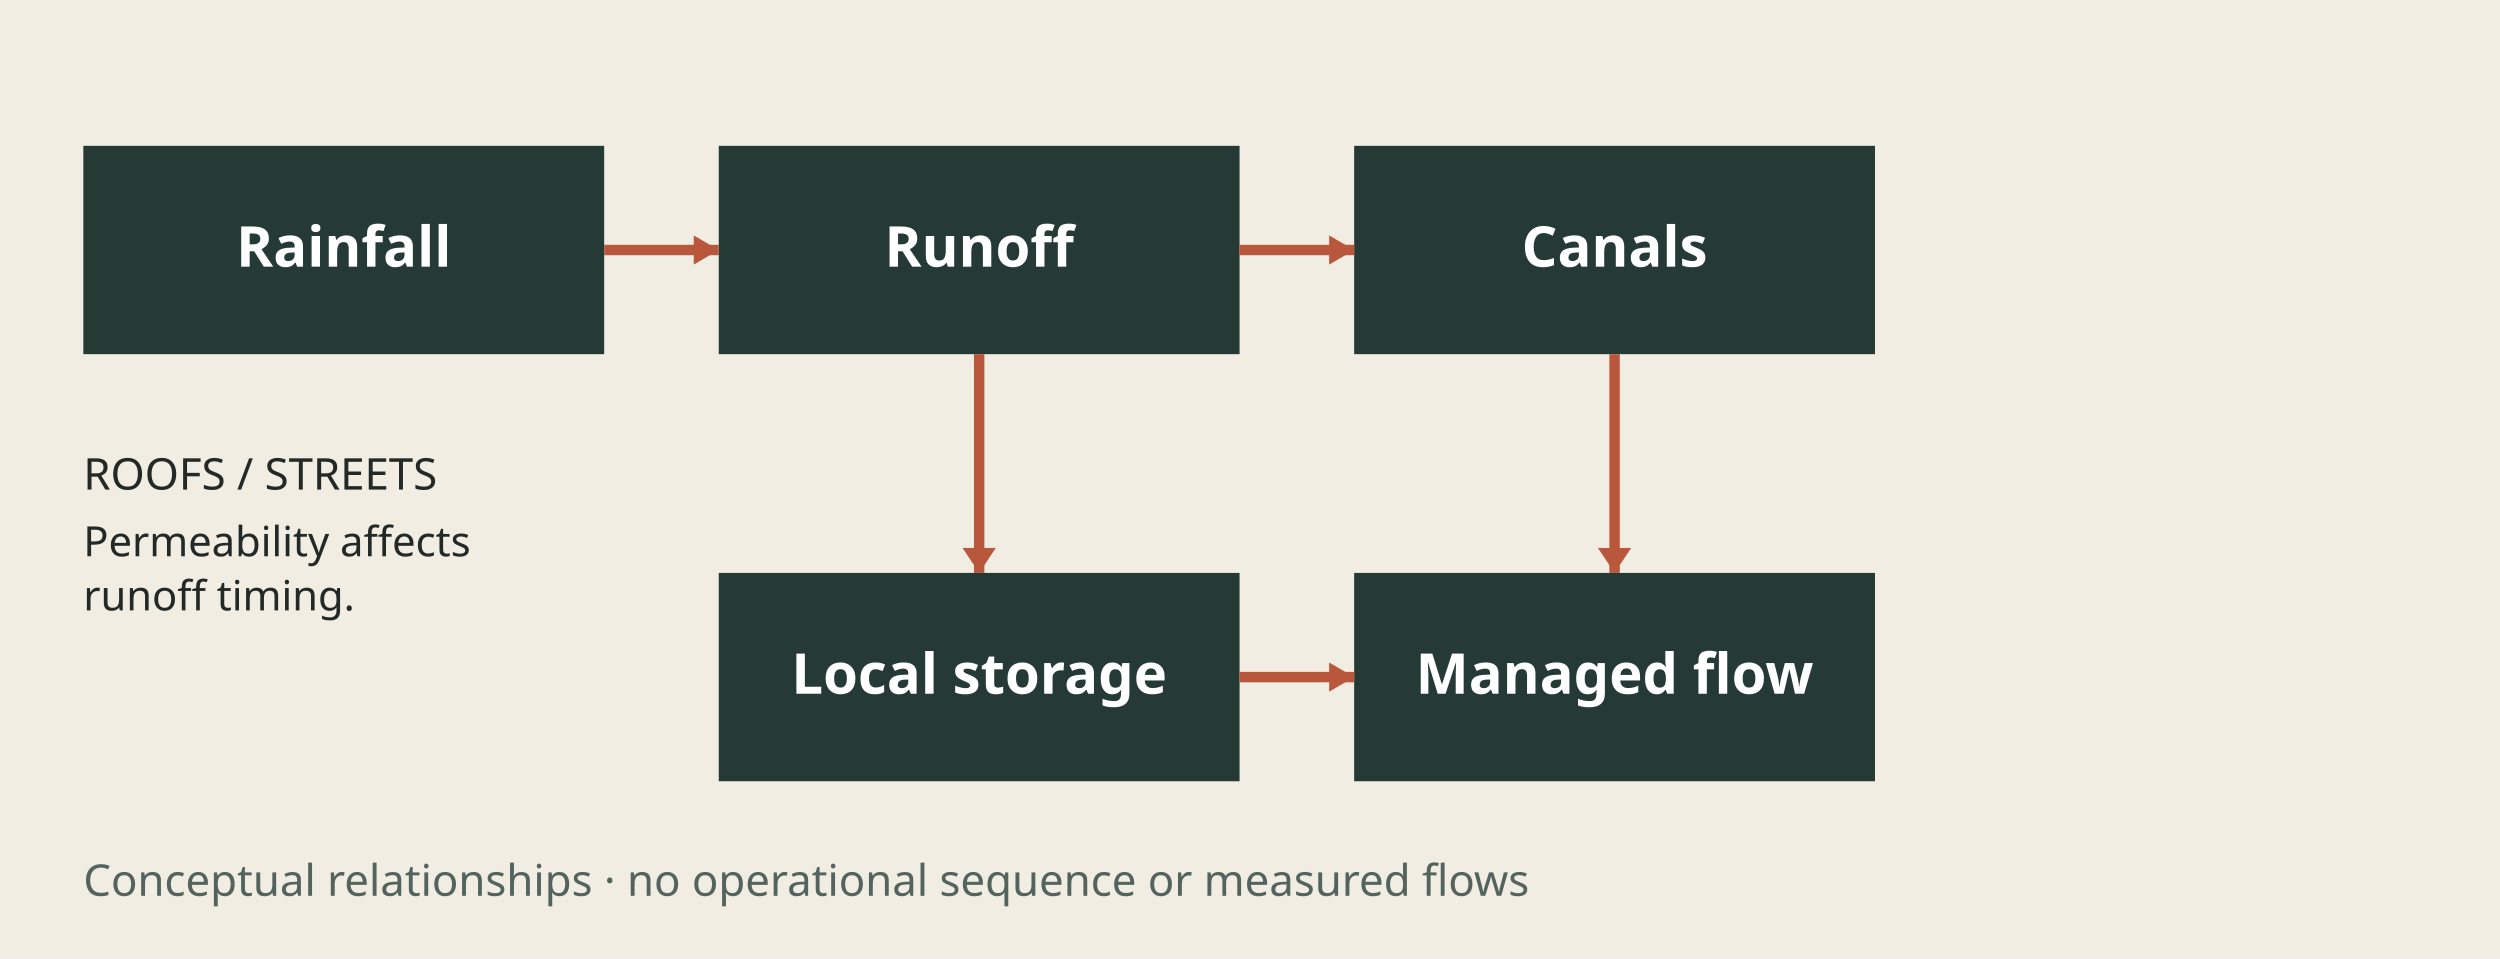
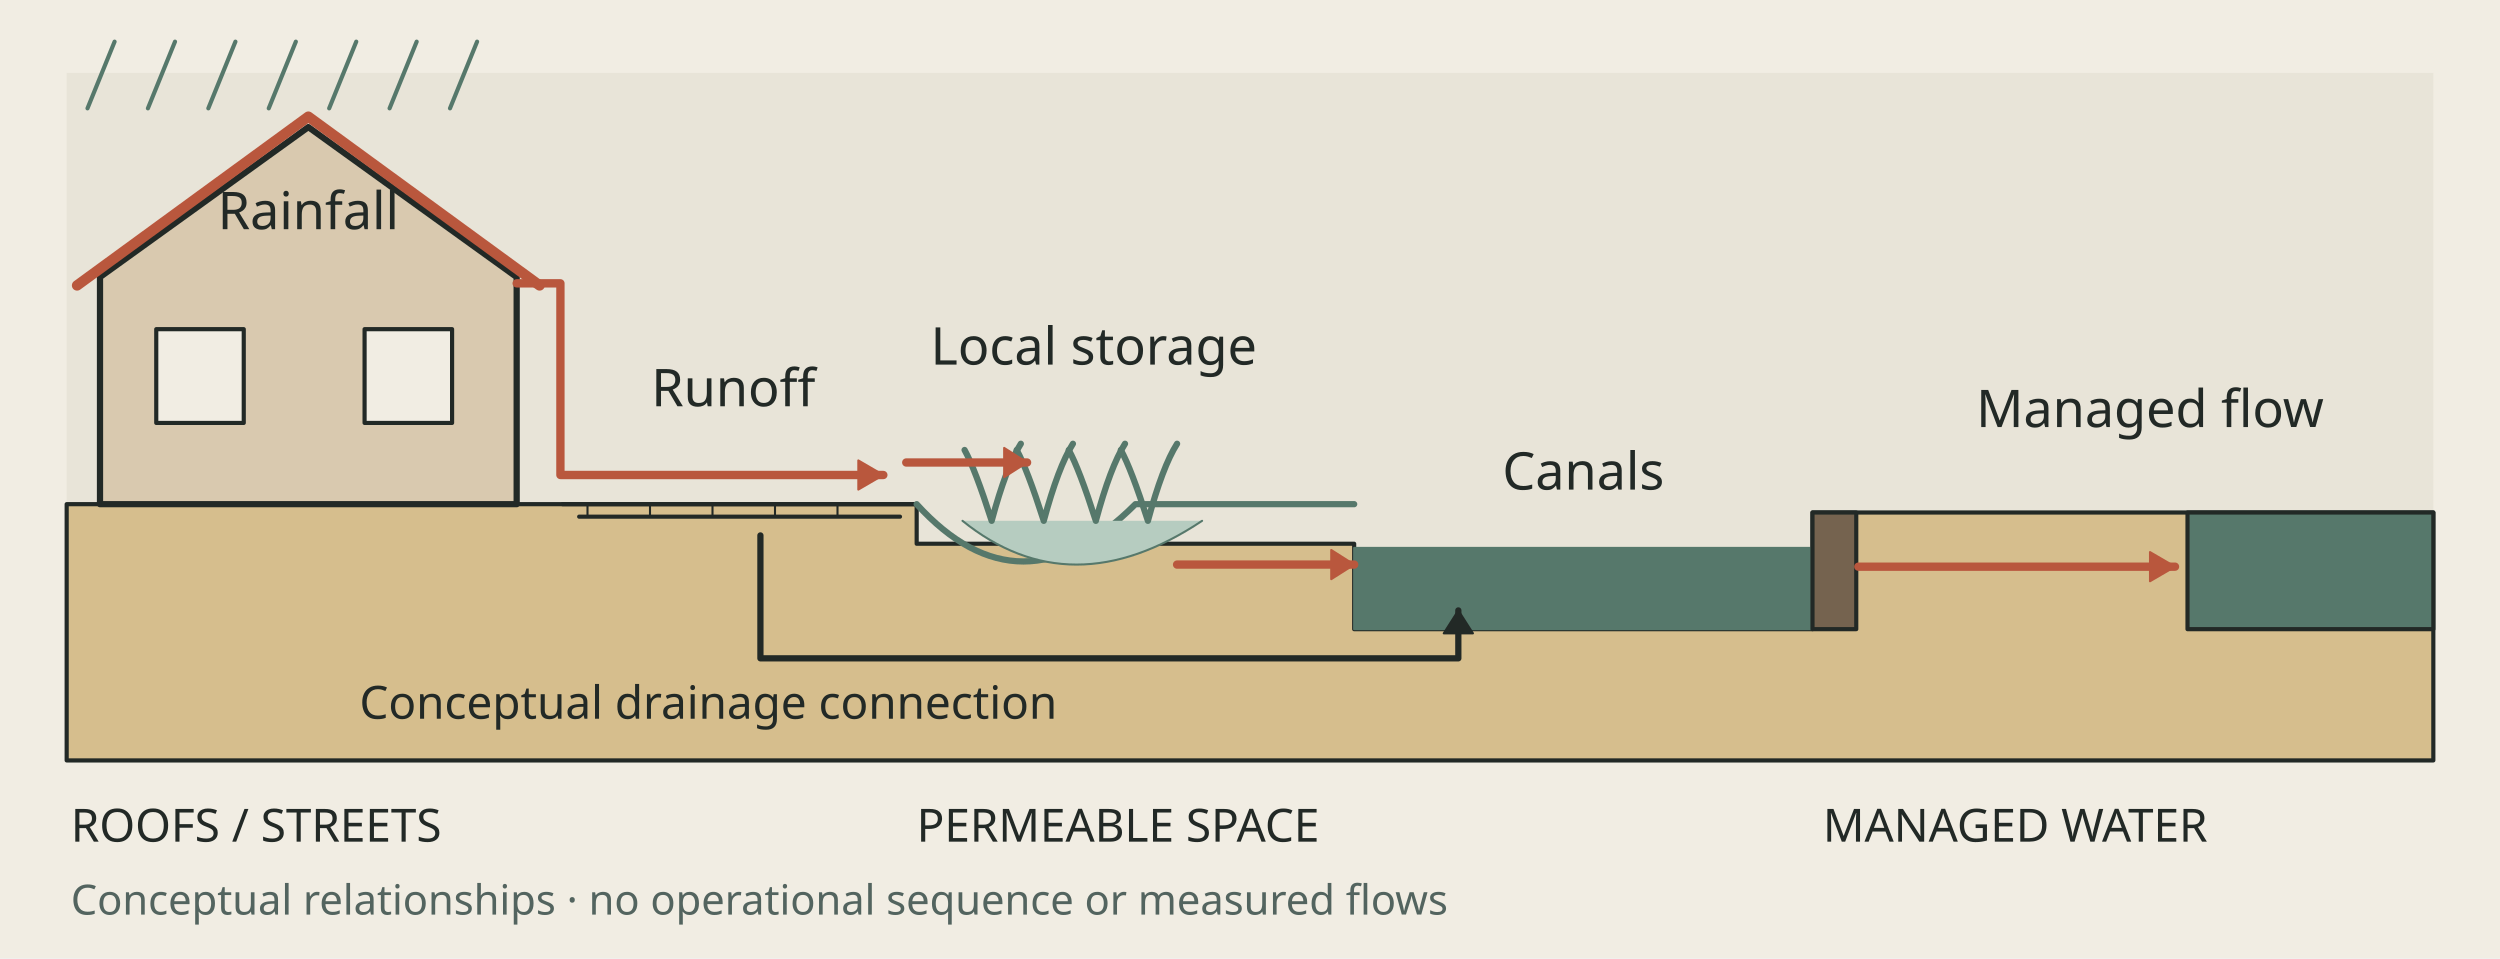
<svg xmlns="http://www.w3.org/2000/svg" width="1200" height="460" viewBox="0 0 1200 460">
-   <rect x="0" y="0" width="1200" height="460" fill="#F1EDE3" stroke="none" stroke-width="1" />
-   <rect x="40" y="70" width="250" height="100" fill="#263A35" stroke="none" stroke-width="1" />
-   <text x="165" y="128" fill="#FFFFFF" font-family="sans-serif" font-size="27" font-weight="600" text-anchor="middle">Rainfall</text>
-   <rect x="345" y="70" width="250" height="100" fill="#263A35" stroke="none" stroke-width="1" />
-   <text x="470" y="128" fill="#FFFFFF" font-family="sans-serif" font-size="27" font-weight="600" text-anchor="middle">Runoff</text>
-   <rect x="650" y="70" width="250" height="100" fill="#263A35" stroke="none" stroke-width="1" />
-   <text x="775" y="128" fill="#FFFFFF" font-family="sans-serif" font-size="27" font-weight="600" text-anchor="middle">Canals</text>
-   <rect x="345" y="275" width="250" height="100" fill="#263A35" stroke="none" stroke-width="1" />
-   <text x="470" y="333" fill="#FFFFFF" font-family="sans-serif" font-size="27" font-weight="600" text-anchor="middle">Local storage</text>
-   <rect x="650" y="275" width="250" height="100" fill="#263A35" stroke="none" stroke-width="1" />
-   <text x="775" y="333" fill="#FFFFFF" font-family="sans-serif" font-size="27" font-weight="600" text-anchor="middle">Managed flow</text>
-   <path d="M290 120 L345 120" stroke="#B9573D" stroke-width="5" fill="none" />
-   <path d="M345 120 l-12 -7 l0 14 Z" fill="#B9573D" />
-   <path d="M595 120 L650 120" stroke="#B9573D" stroke-width="5" fill="none" />
-   <path d="M650 120 l-12 -7 l0 14 Z" fill="#B9573D" />
-   <path d="M470 170 L470 275" stroke="#B9573D" stroke-width="5" fill="none" />
-   <path d="M470 275 l-8 -12 l16 0 Z" fill="#B9573D" />
-   <path d="M775 170 L775 275" stroke="#B9573D" stroke-width="5" fill="none" />
-   <path d="M775 275 l-8 -12 l16 0 Z" fill="#B9573D" />
-   <path d="M595 325 L650 325" stroke="#B9573D" stroke-width="5" fill="none" />
-   <path d="M650 325 l-12 -7 l0 14 Z" fill="#B9573D" />
-   <text x="40" y="235" fill="#222926" font-family="sans-serif" font-size="21" font-weight="400" text-anchor="start">ROOFS / STREETS</text>
-   <text x="40" y="267" fill="#222926" font-family="sans-serif" font-size="20" font-weight="400" text-anchor="start">Permeability affects</text>
-   <text x="40" y="293" fill="#222926" font-family="sans-serif" font-size="20" font-weight="400" text-anchor="start">runoff timing.</text>
-   <text x="40" y="430" fill="#53645F" font-family="sans-serif" font-size="21" font-weight="400" text-anchor="start">Conceptual relationships · no operational sequence or measured flows</text>
+   <rect width="1200" height="460" fill="#F1EDE3" />
+   <rect x="32" y="35" width="1136" height="330" fill="#E8E4D8" />
+   <path d="M32 242 H440 V261 H650 V302 H870 V246 H1168 V365 H32Z" stroke="#222926" stroke-width="2" fill="#D6BE8D" stroke-linejoin="round" stroke-linecap="round" />
+   <path d="M650 263H870V302H650Z" stroke="#56786B" stroke-width="1" fill="#56786B" stroke-linejoin="round" stroke-linecap="round" />
+   <path d="M48 242V133L148 61 248 133V242Z" stroke="#222926" stroke-width="3" fill="#D9C9AF" stroke-linejoin="round" stroke-linecap="round" />
+   <path d="M37 137L148 56 259 137" stroke="#B9573D" stroke-width="5" fill="none" stroke-linejoin="round" stroke-linecap="round" />
+   <path d="M75 158H117V203H75Z M175 158H217V203H175Z" stroke="#222926" stroke-width="2" fill="#F1EDE3" stroke-linejoin="round" stroke-linecap="round" />
+   <path d="M55 20l-13 32" stroke="#56786B" stroke-width="2" fill="none" stroke-linejoin="round" stroke-linecap="round" />
+   <path d="M84 20l-13 32" stroke="#56786B" stroke-width="2" fill="none" stroke-linejoin="round" stroke-linecap="round" />
+   <path d="M113 20l-13 32" stroke="#56786B" stroke-width="2" fill="none" stroke-linejoin="round" stroke-linecap="round" />
+   <path d="M142 20l-13 32" stroke="#56786B" stroke-width="2" fill="none" stroke-linejoin="round" stroke-linecap="round" />
+   <path d="M171 20l-13 32" stroke="#56786B" stroke-width="2" fill="none" stroke-linejoin="round" stroke-linecap="round" />
+   <path d="M200 20l-13 32" stroke="#56786B" stroke-width="2" fill="none" stroke-linejoin="round" stroke-linecap="round" />
+   <path d="M229 20l-13 32" stroke="#56786B" stroke-width="2" fill="none" stroke-linejoin="round" stroke-linecap="round" />
+   <path d="M248 136H269V228H424" stroke="#B9573D" stroke-width="4" fill="none" stroke-linejoin="round" stroke-linecap="round" />
+   <path d="M424 228l-12 -7v14Z" stroke="#B9573D" stroke-width="1" fill="#B9573D" stroke-linejoin="round" stroke-linecap="round" />
+   <path d="M270 242H440 M278 248H432" stroke="#222926" stroke-width="2" fill="none" stroke-linejoin="round" stroke-linecap="round" />
+   <path d="M282 243v5" stroke="#222926" stroke-width="1" fill="none" stroke-linejoin="round" stroke-linecap="round" />
+   <path d="M312 243v5" stroke="#222926" stroke-width="1" fill="none" stroke-linejoin="round" stroke-linecap="round" />
+   <path d="M342 243v5" stroke="#222926" stroke-width="1" fill="none" stroke-linejoin="round" stroke-linecap="round" />
+   <path d="M372 243v5" stroke="#222926" stroke-width="1" fill="none" stroke-linejoin="round" stroke-linecap="round" />
+   <path d="M402 243v5" stroke="#222926" stroke-width="1" fill="none" stroke-linejoin="round" stroke-linecap="round" />
+   <path d="M440 242q50 55 105 0h105" stroke="#56786B" stroke-width="3" fill="none" stroke-linejoin="round" stroke-linecap="round" />
+   <path d="M462 250Q514 292 577 250" stroke="#56786B" stroke-width="1" fill="#B6CCC0" stroke-linejoin="round" stroke-linecap="round" />
+   <path d="M476 250q-8 -25 -13 -34 M476 250q7 -26 14 -37" stroke="#56786B" stroke-width="3" fill="none" stroke-linejoin="round" stroke-linecap="round" />
+   <path d="M501 250q-8 -25 -13 -34 M501 250q7 -26 14 -37" stroke="#56786B" stroke-width="3" fill="none" stroke-linejoin="round" stroke-linecap="round" />
+   <path d="M526 250q-8 -25 -13 -34 M526 250q7 -26 14 -37" stroke="#56786B" stroke-width="3" fill="none" stroke-linejoin="round" stroke-linecap="round" />
+   <path d="M551 250q-8 -25 -13 -34 M551 250q7 -26 14 -37" stroke="#56786B" stroke-width="3" fill="none" stroke-linejoin="round" stroke-linecap="round" />
+   <path d="M435 222H493" stroke="#B9573D" stroke-width="4" fill="none" stroke-linejoin="round" stroke-linecap="round" />
+   <path d="M493 222l-11 -7v14Z" stroke="#B9573D" stroke-width="1" fill="#B9573D" stroke-linejoin="round" stroke-linecap="round" />
+   <path d="M565 271H650" stroke="#B9573D" stroke-width="4" fill="none" stroke-linejoin="round" stroke-linecap="round" />
+   <path d="M650 271l-11 -7v14Z" stroke="#B9573D" stroke-width="1" fill="#B9573D" stroke-linejoin="round" stroke-linecap="round" />
+   <path d="M365 257V316H700V293" stroke="#222926" stroke-width="3" fill="none" stroke-linejoin="round" stroke-linecap="round" />
+   <path d="M700 293l-7 11h14Z" stroke="#222926" stroke-width="1" fill="#222926" stroke-linejoin="round" stroke-linecap="round" />
+   <path d="M870 246V302H891V246Z" stroke="#222926" stroke-width="2" fill="#75634F" stroke-linejoin="round" stroke-linecap="round" />
+   <path d="M892 272H1044" stroke="#B9573D" stroke-width="4" fill="none" stroke-linejoin="round" stroke-linecap="round" />
+   <path d="M1044 272l-12 -7v14Z" stroke="#B9573D" stroke-width="1" fill="#B9573D" stroke-linejoin="round" stroke-linecap="round" />
+   <path d="M1050 246V302H1168V246Z" stroke="#222926" stroke-width="2" fill="#56786B" stroke-linejoin="round" stroke-linecap="round" />
+   <text x="148" y="110" font-family="sans-serif" font-size="25" text-anchor="middle" fill="#222926">Rainfall</text>
+   <text x="352" y="195" font-family="sans-serif" font-size="25" text-anchor="middle" fill="#222926">Runoff</text>
+   <text x="525" y="175" font-family="sans-serif" font-size="25" text-anchor="middle" fill="#222926">Local storage</text>
+   <text x="760" y="235" font-family="sans-serif" font-size="25" text-anchor="middle" fill="#222926">Canals</text>
+   <text x="1032" y="205" font-family="sans-serif" font-size="25" text-anchor="middle" fill="#222926">Managed flow</text>
+   <text x="340" y="345" font-family="sans-serif" font-size="22" text-anchor="middle" fill="#222926">Conceptual drainage connection</text>
+   <text x="34" y="404" font-family="sans-serif" font-size="22" text-anchor="start" fill="#222926">ROOFS / STREETS</text>
+   <text x="440" y="404" font-family="sans-serif" font-size="22" text-anchor="start" fill="#222926">PERMEABLE SPACE</text>
+   <text x="875" y="404" font-family="sans-serif" font-size="22" text-anchor="start" fill="#222926">MANAGED WATER</text>
+   <text x="34" y="439" font-family="sans-serif" font-size="20" text-anchor="start" fill="#53645F">Conceptual relationships · no operational sequence or measured flows</text>
</svg>
